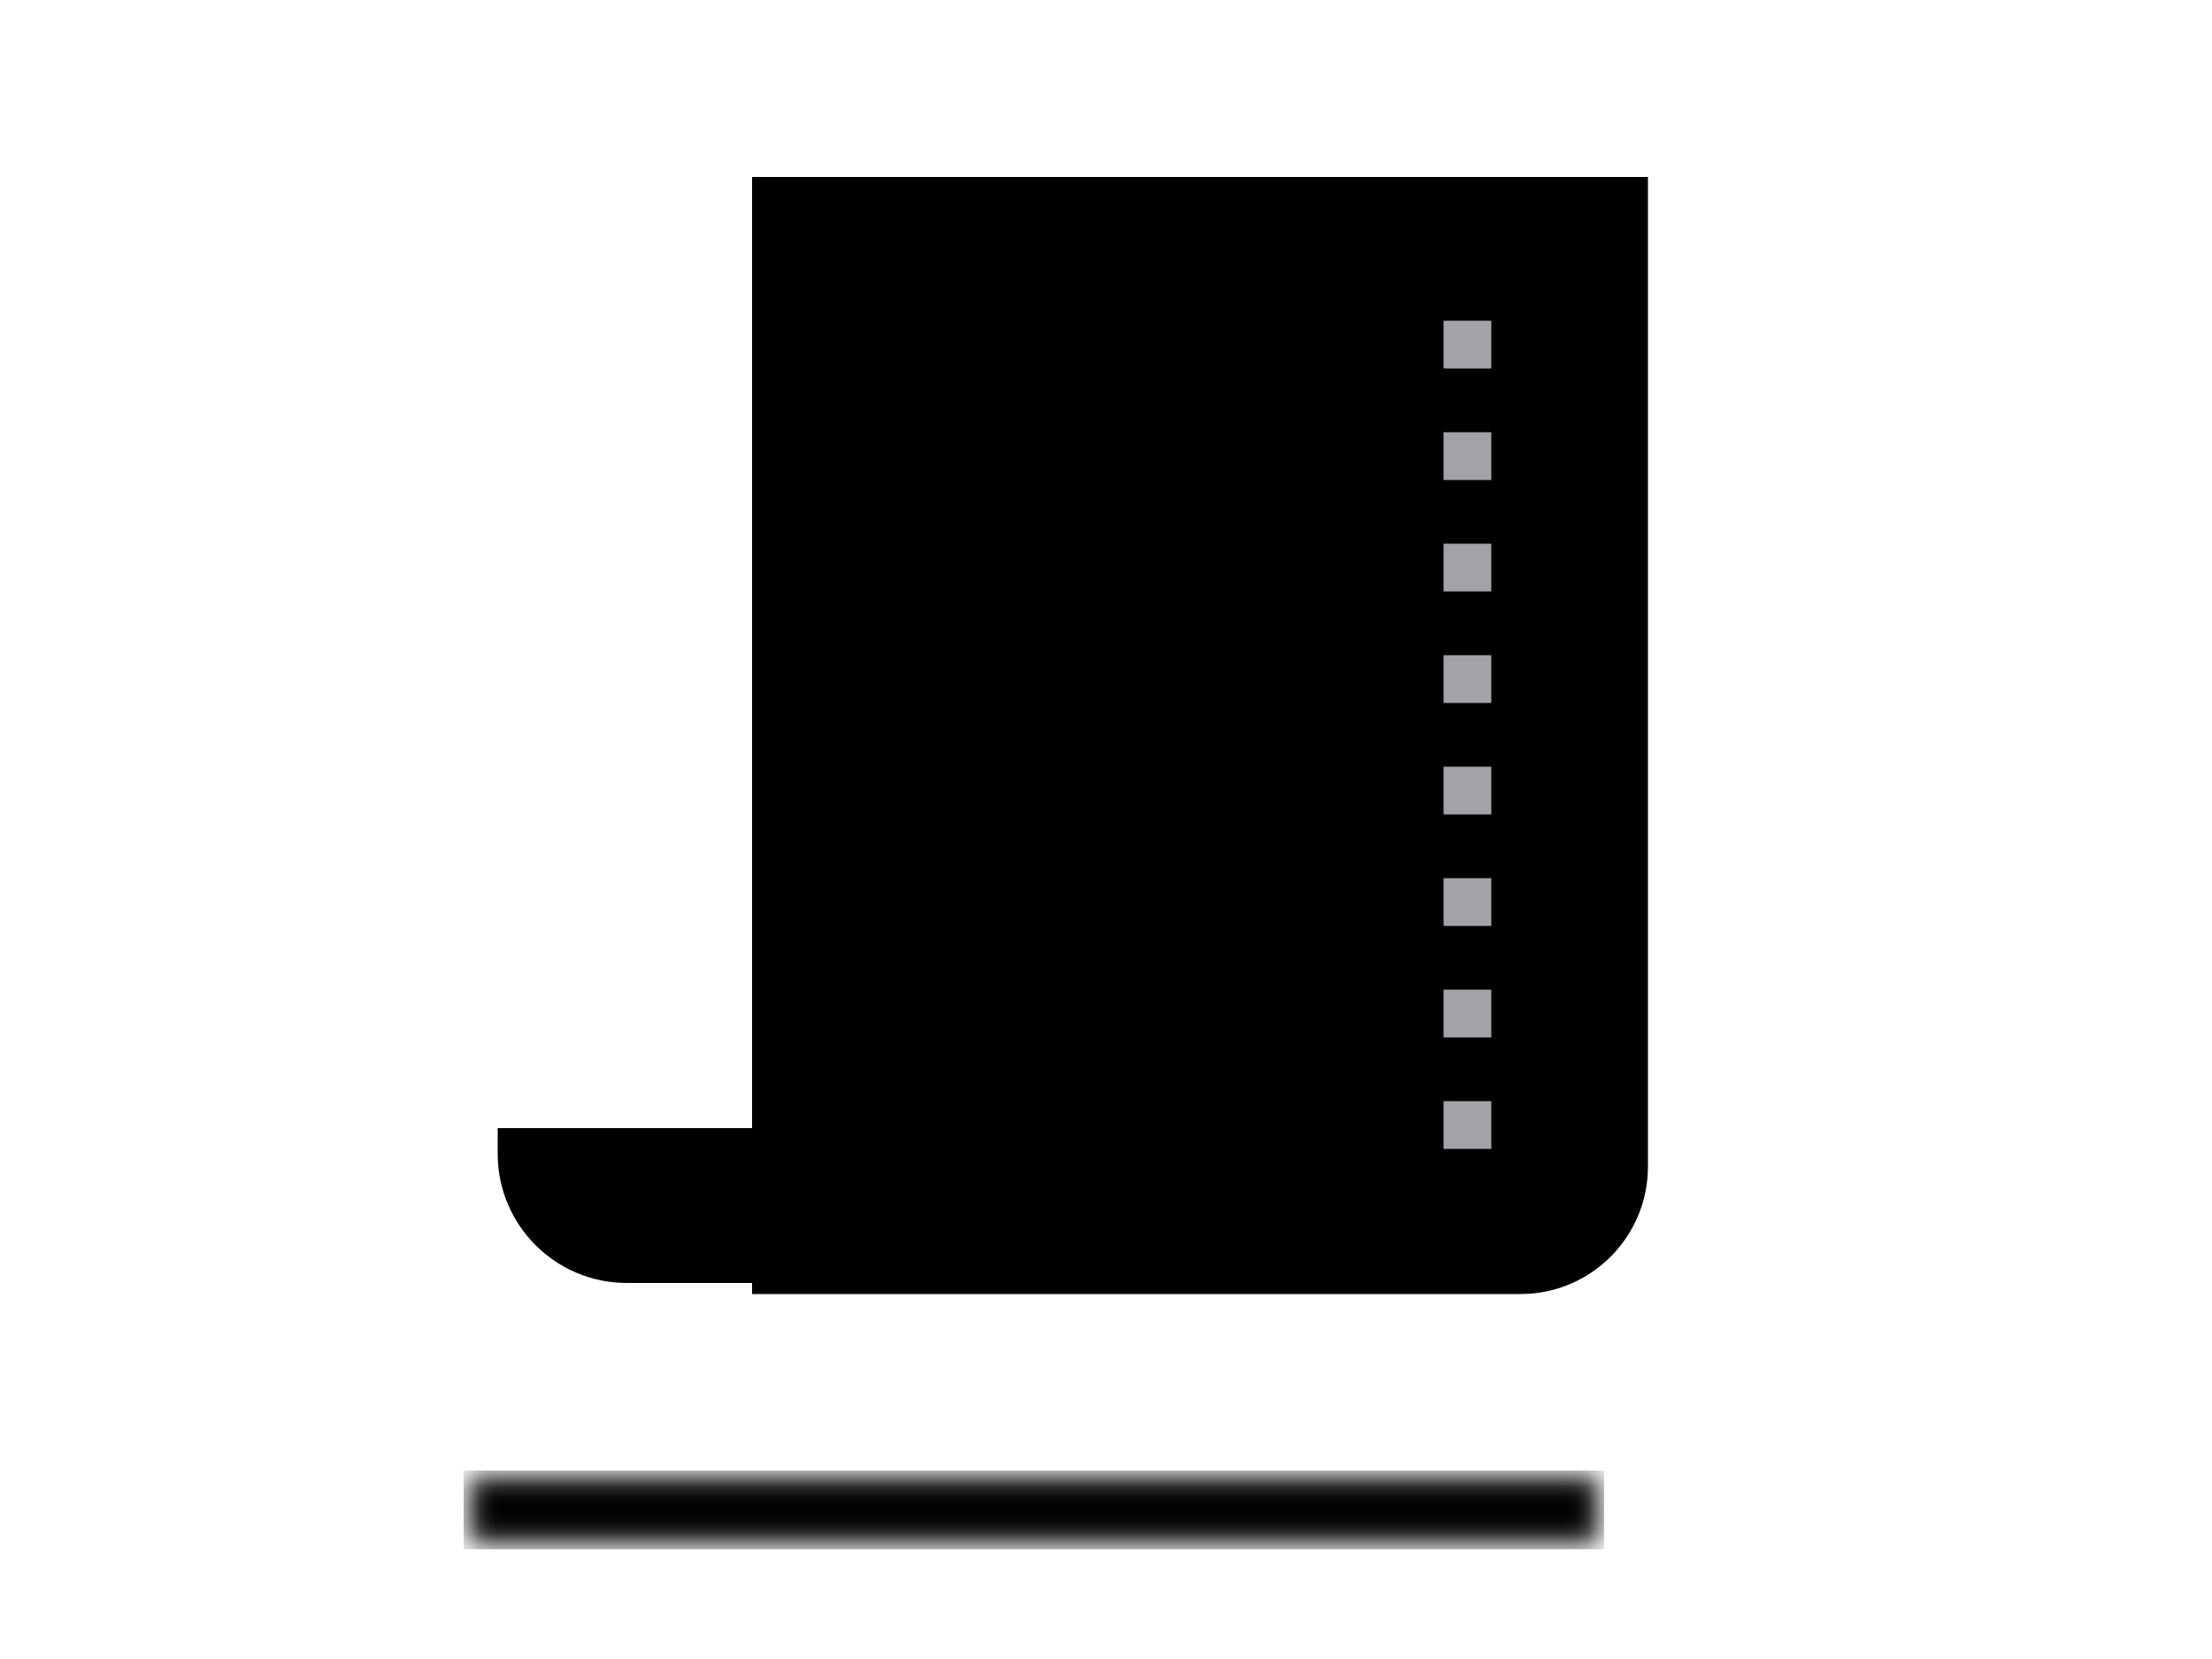
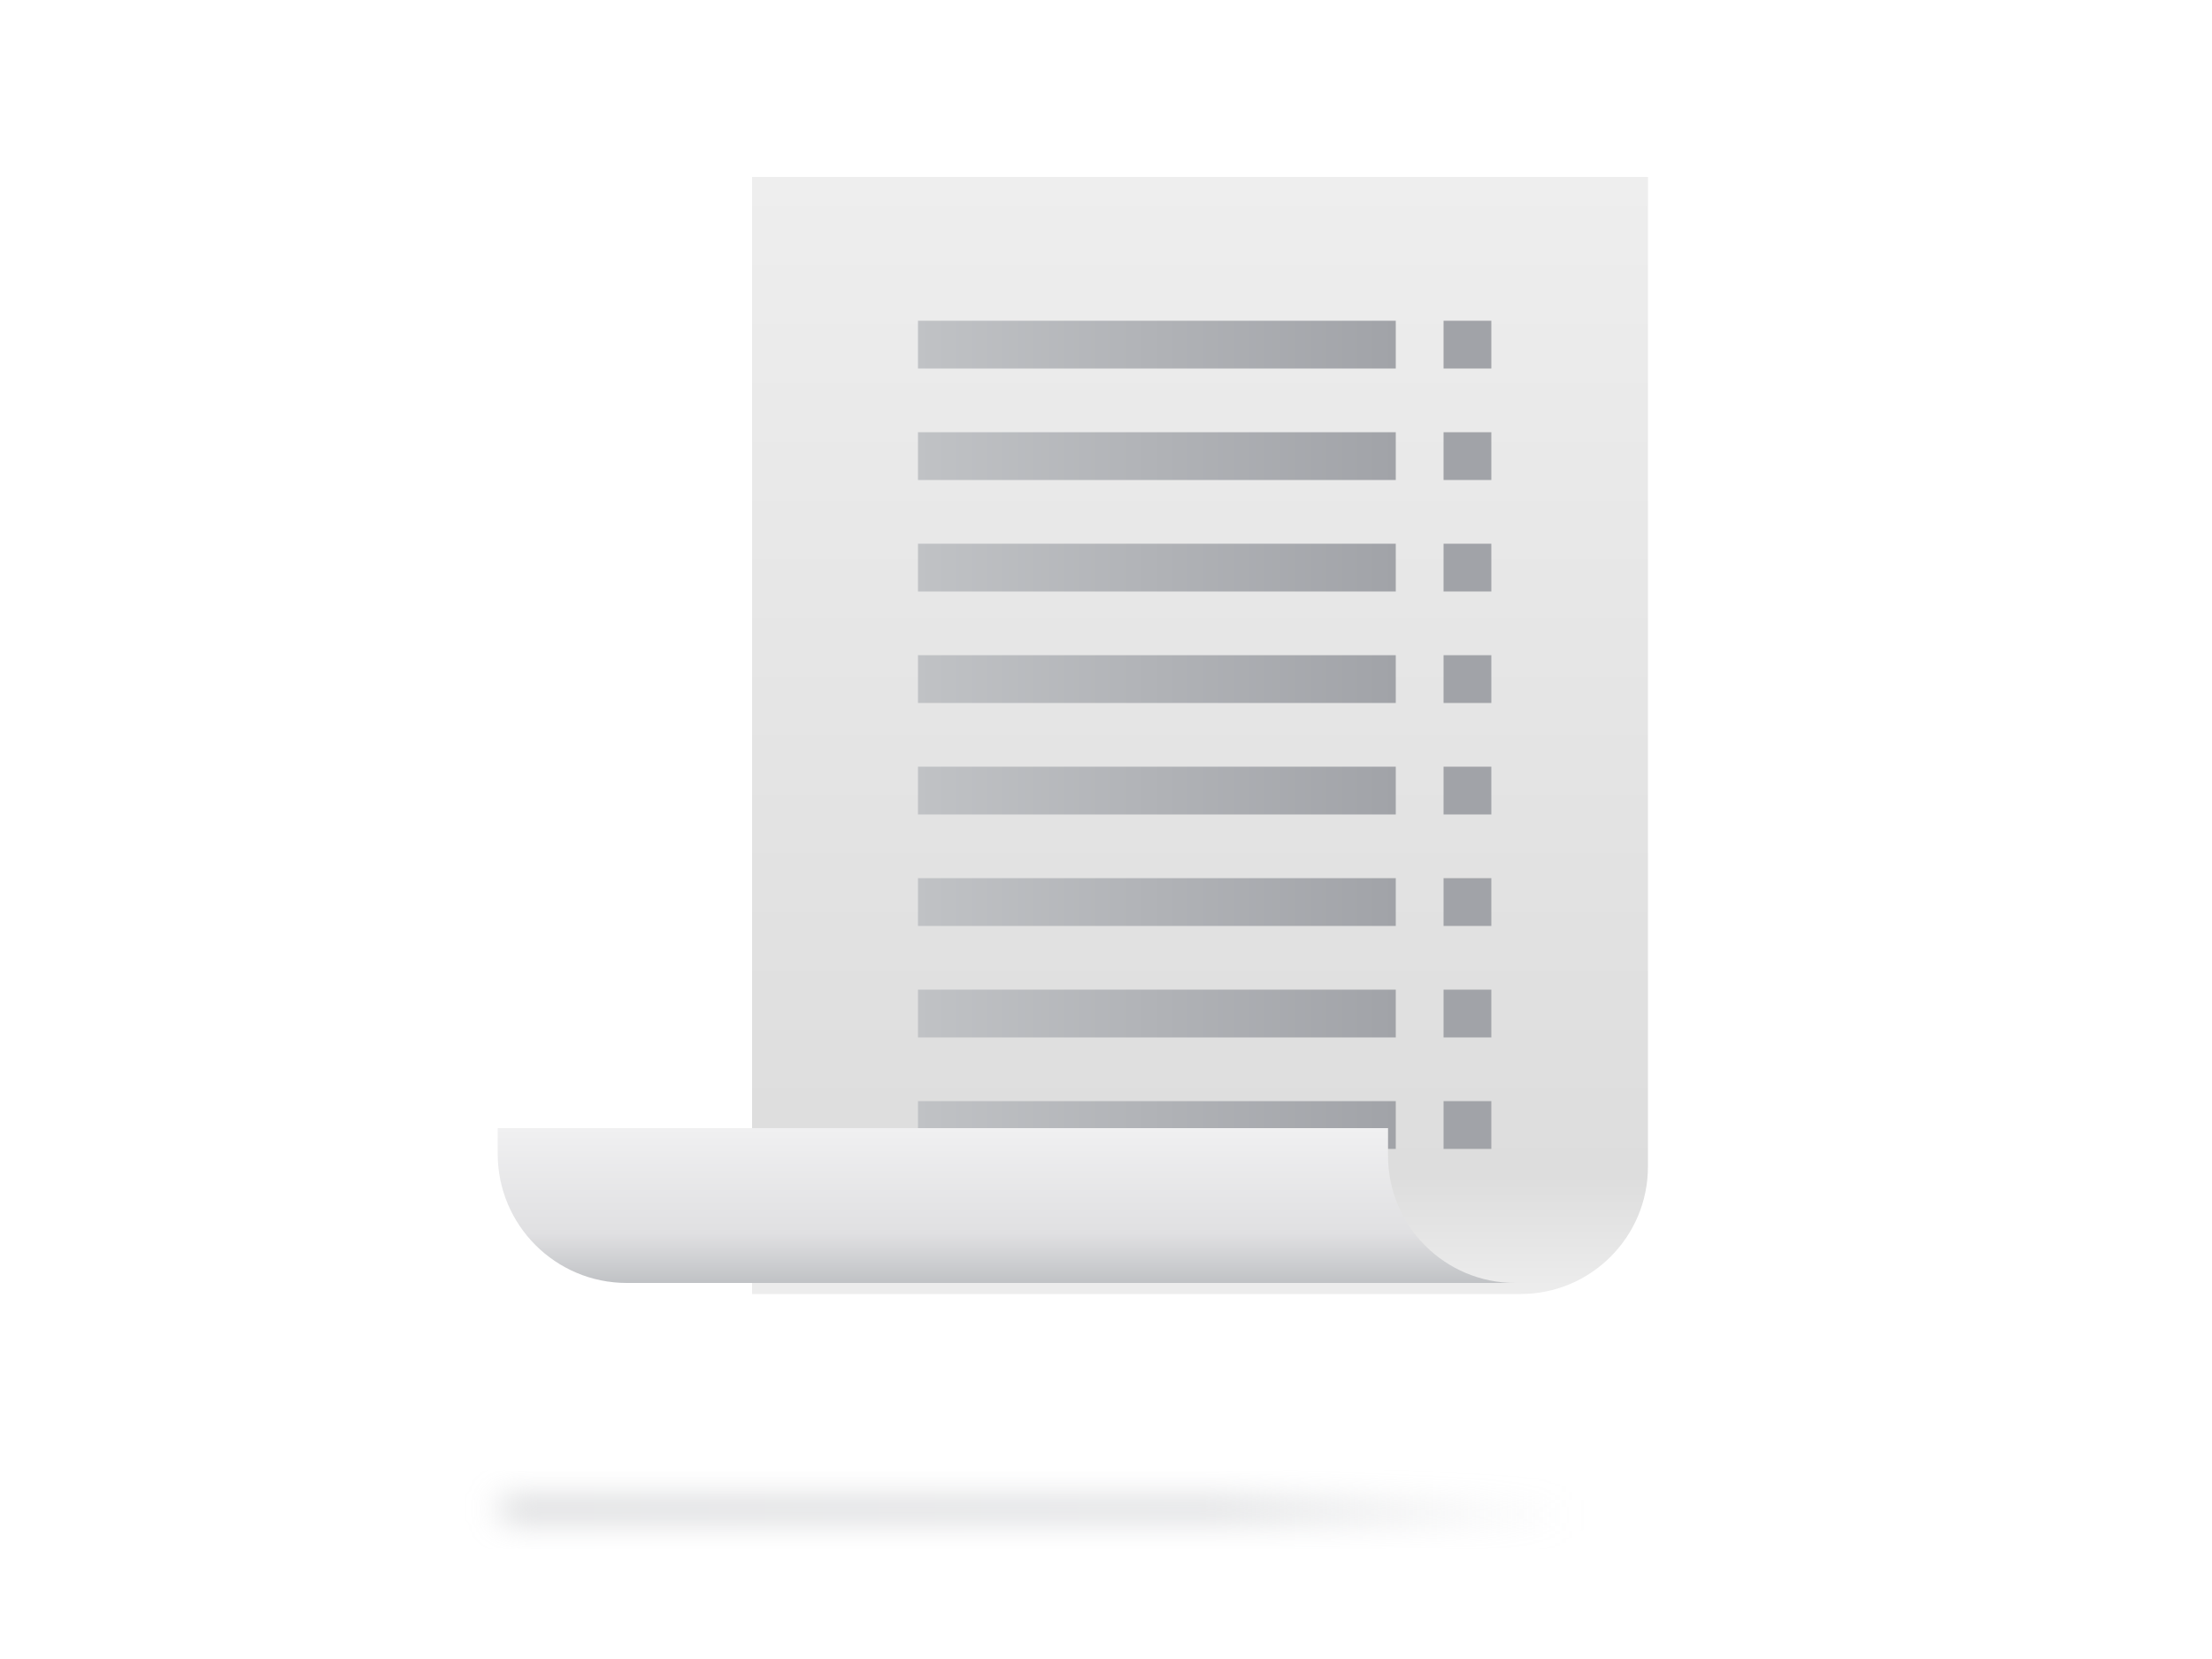
<svg xmlns="http://www.w3.org/2000/svg" width="180" height="135" viewBox="0 0 180 135" fill="none">
  <g filter="url(#filter0_f)">
-     <path fillRule="evenodd" clipRule="evenodd" d="M40.5 122.4L41.177 123.3H98.694H127.8L98.694 122.4H40.5Z" fill="url(#paint0_linear)" />
+     <path fill-rule="evenodd" clip-rule="evenodd" d="M40.5 122.4L41.177 123.3H98.694H127.8L98.694 122.4H40.5Z" fill="url(#paint0_linear)" />
  </g>
-   <path fillRule="evenodd" clipRule="evenodd" d="M61.2 14.4V105.3H123.732C129.458 105.3 134.1 100.658 134.1 94.932V14.4H61.2Z" fill="url(#paint1_linear)" />
+   <path fill-rule="evenodd" clip-rule="evenodd" d="M61.2 14.4V105.3H123.732C129.458 105.3 134.1 100.658 134.1 94.932V14.4H61.2Z" fill="url(#paint1_linear)" />
  <rect width="38.88" height="3.888" transform="matrix(-1 0 0 1 113.58 26.1)" fill="url(#paint2_linear)" />
  <rect width="3.888" height="3.888" transform="matrix(-1 0 0 1 121.356 26.1)" fill="#A1A3A8" />
  <rect width="38.88" height="3.888" transform="matrix(-1 0 0 1 113.58 35.172)" fill="url(#paint3_linear)" />
  <rect width="3.888" height="3.888" transform="matrix(-1 0 0 1 121.356 35.172)" fill="#A1A3A8" />
  <rect width="38.88" height="3.888" transform="matrix(-1 0 0 1 113.58 44.244)" fill="url(#paint4_linear)" />
  <rect width="3.888" height="3.888" transform="matrix(-1 0 0 1 121.356 44.244)" fill="#A1A3A8" />
  <rect width="38.88" height="3.888" transform="matrix(-1 0 0 1 113.58 53.316)" fill="url(#paint5_linear)" />
  <rect width="3.888" height="3.888" transform="matrix(-1 0 0 1 121.356 53.316)" fill="#A1A3A8" />
  <rect width="38.88" height="3.888" transform="matrix(-1 0 0 1 113.58 62.388)" fill="url(#paint6_linear)" />
  <rect width="3.888" height="3.888" transform="matrix(-1 0 0 1 121.356 62.388)" fill="#A1A3A8" />
  <rect width="38.88" height="3.888" transform="matrix(-1 0 0 1 113.58 71.46)" fill="url(#paint7_linear)" />
  <rect width="3.888" height="3.888" transform="matrix(-1 0 0 1 121.356 71.46)" fill="#A1A3A8" />
  <rect width="38.88" height="3.888" transform="matrix(-1 0 0 1 113.58 80.532)" fill="url(#paint8_linear)" />
  <rect width="3.888" height="3.888" transform="matrix(-1 0 0 1 121.356 80.532)" fill="#A1A3A8" />
  <rect width="38.88" height="3.888" transform="matrix(-1 0 0 1 113.58 89.604)" fill="url(#paint9_linear)" />
  <rect width="3.888" height="3.888" transform="matrix(-1 0 0 1 121.356 89.604)" fill="#A1A3A8" />
-   <path fillRule="evenodd" clipRule="evenodd" d="M112.95 91.8H40.5V93.892C40.5 99.695 45.205 104.4 51.008 104.4H123.3C117.584 104.4 112.95 99.766 112.95 94.05V91.8Z" fill="url(#paint10_linear)" />
+   <path fill-rule="evenodd" clip-rule="evenodd" d="M112.95 91.8H40.5V93.892C40.5 99.695 45.205 104.4 51.008 104.4H123.3C117.584 104.4 112.95 99.766 112.95 94.05V91.8Z" fill="url(#paint10_linear)" />
  <defs>
-     <filter id="filter0_f" x="37.782" y="119.682" width="92.737" height="6.337" filterUnits="userSpaceOnUse" colorInterpolationFilters="sRGB">
-       <feFlood floodOpacity="0" result="BackgroundImageFix" />
+     <filter id="filter0_f" x="37.782" y="119.682" width="92.737" height="6.337" filterUnits="userSpaceOnUse" color-interpolation-filters="sRGB">
+       <feFlood flood-opacity="0" result="BackgroundImageFix" />
      <feBlend mode="normal" in="SourceGraphic" in2="BackgroundImageFix" result="shape" />
      <feGaussianBlur stdDeviation="1.359" result="effect1_foregroundBlur" />
    </filter>
    <linearGradient id="paint0_linear" x1="90.734" y1="122.139" x2="90.75" y2="123.679" gradientUnits="userSpaceOnUse">
-       <stop stopColor="#A1A3A8" />
-       <stop offset="1" stopColor="#C1C3C7" />
+       <stop stop-color="#A1A3A8" />
+       <stop offset="1" stop-color="#C1C3C7" />
    </linearGradient>
    <linearGradient id="paint1_linear" x1="148.663" y1="14.4" x2="148.663" y2="105.3" gradientUnits="userSpaceOnUse">
-       <stop stopColor="#EEEEEE" />
-       <stop offset="0.895" stopColor="#DDDDDD" />
-       <stop offset="1" stopColor="#EDEDED" />
+       <stop stop-color="#EEEEEE" />
+       <stop offset="0.895" stop-color="#DDDDDD" />
+       <stop offset="1" stop-color="#EDEDED" />
    </linearGradient>
    <linearGradient id="paint2_linear" x1="38.88" y1="1.944" x2="0" y2="1.944" gradientUnits="userSpaceOnUse">
-       <stop stopColor="#C0C2C5" />
-       <stop offset="1" stopColor="#A1A3A8" />
+       <stop stop-color="#C0C2C5" />
+       <stop offset="1" stop-color="#A1A3A8" />
    </linearGradient>
    <linearGradient id="paint3_linear" x1="38.88" y1="1.944" x2="0" y2="1.944" gradientUnits="userSpaceOnUse">
-       <stop stopColor="#C0C2C5" />
-       <stop offset="1" stopColor="#A1A3A8" />
+       <stop stop-color="#C0C2C5" />
+       <stop offset="1" stop-color="#A1A3A8" />
    </linearGradient>
    <linearGradient id="paint4_linear" x1="38.88" y1="1.944" x2="0" y2="1.944" gradientUnits="userSpaceOnUse">
-       <stop stopColor="#C0C2C5" />
-       <stop offset="1" stopColor="#A1A3A8" />
+       <stop stop-color="#C0C2C5" />
+       <stop offset="1" stop-color="#A1A3A8" />
    </linearGradient>
    <linearGradient id="paint5_linear" x1="38.88" y1="1.944" x2="0" y2="1.944" gradientUnits="userSpaceOnUse">
-       <stop stopColor="#C0C2C5" />
-       <stop offset="1" stopColor="#A1A3A8" />
+       <stop stop-color="#C0C2C5" />
+       <stop offset="1" stop-color="#A1A3A8" />
    </linearGradient>
    <linearGradient id="paint6_linear" x1="38.88" y1="1.944" x2="0" y2="1.944" gradientUnits="userSpaceOnUse">
-       <stop stopColor="#C0C2C5" />
-       <stop offset="1" stopColor="#A1A3A8" />
+       <stop stop-color="#C0C2C5" />
+       <stop offset="1" stop-color="#A1A3A8" />
    </linearGradient>
    <linearGradient id="paint7_linear" x1="38.88" y1="1.944" x2="0" y2="1.944" gradientUnits="userSpaceOnUse">
-       <stop stopColor="#C0C2C5" />
-       <stop offset="1" stopColor="#A1A3A8" />
+       <stop stop-color="#C0C2C5" />
+       <stop offset="1" stop-color="#A1A3A8" />
    </linearGradient>
    <linearGradient id="paint8_linear" x1="38.88" y1="1.944" x2="0" y2="1.944" gradientUnits="userSpaceOnUse">
-       <stop stopColor="#C0C2C5" />
-       <stop offset="1" stopColor="#A1A3A8" />
+       <stop stop-color="#C0C2C5" />
+       <stop offset="1" stop-color="#A1A3A8" />
    </linearGradient>
    <linearGradient id="paint9_linear" x1="38.88" y1="1.944" x2="0" y2="1.944" gradientUnits="userSpaceOnUse">
-       <stop stopColor="#C0C2C5" />
-       <stop offset="1" stopColor="#A1A3A8" />
+       <stop stop-color="#C0C2C5" />
+       <stop offset="1" stop-color="#A1A3A8" />
    </linearGradient>
    <linearGradient id="paint10_linear" x1="139.841" y1="91.8" x2="139.841" y2="104.4" gradientUnits="userSpaceOnUse">
-       <stop stopColor="#F0F0F1" />
-       <stop offset="0.678" stopColor="#E0E0E2" />
-       <stop offset="1" stopColor="#C0C2C5" />
+       <stop stop-color="#F0F0F1" />
+       <stop offset="0.678" stop-color="#E0E0E2" />
+       <stop offset="1" stop-color="#C0C2C5" />
    </linearGradient>
  </defs>
</svg>
